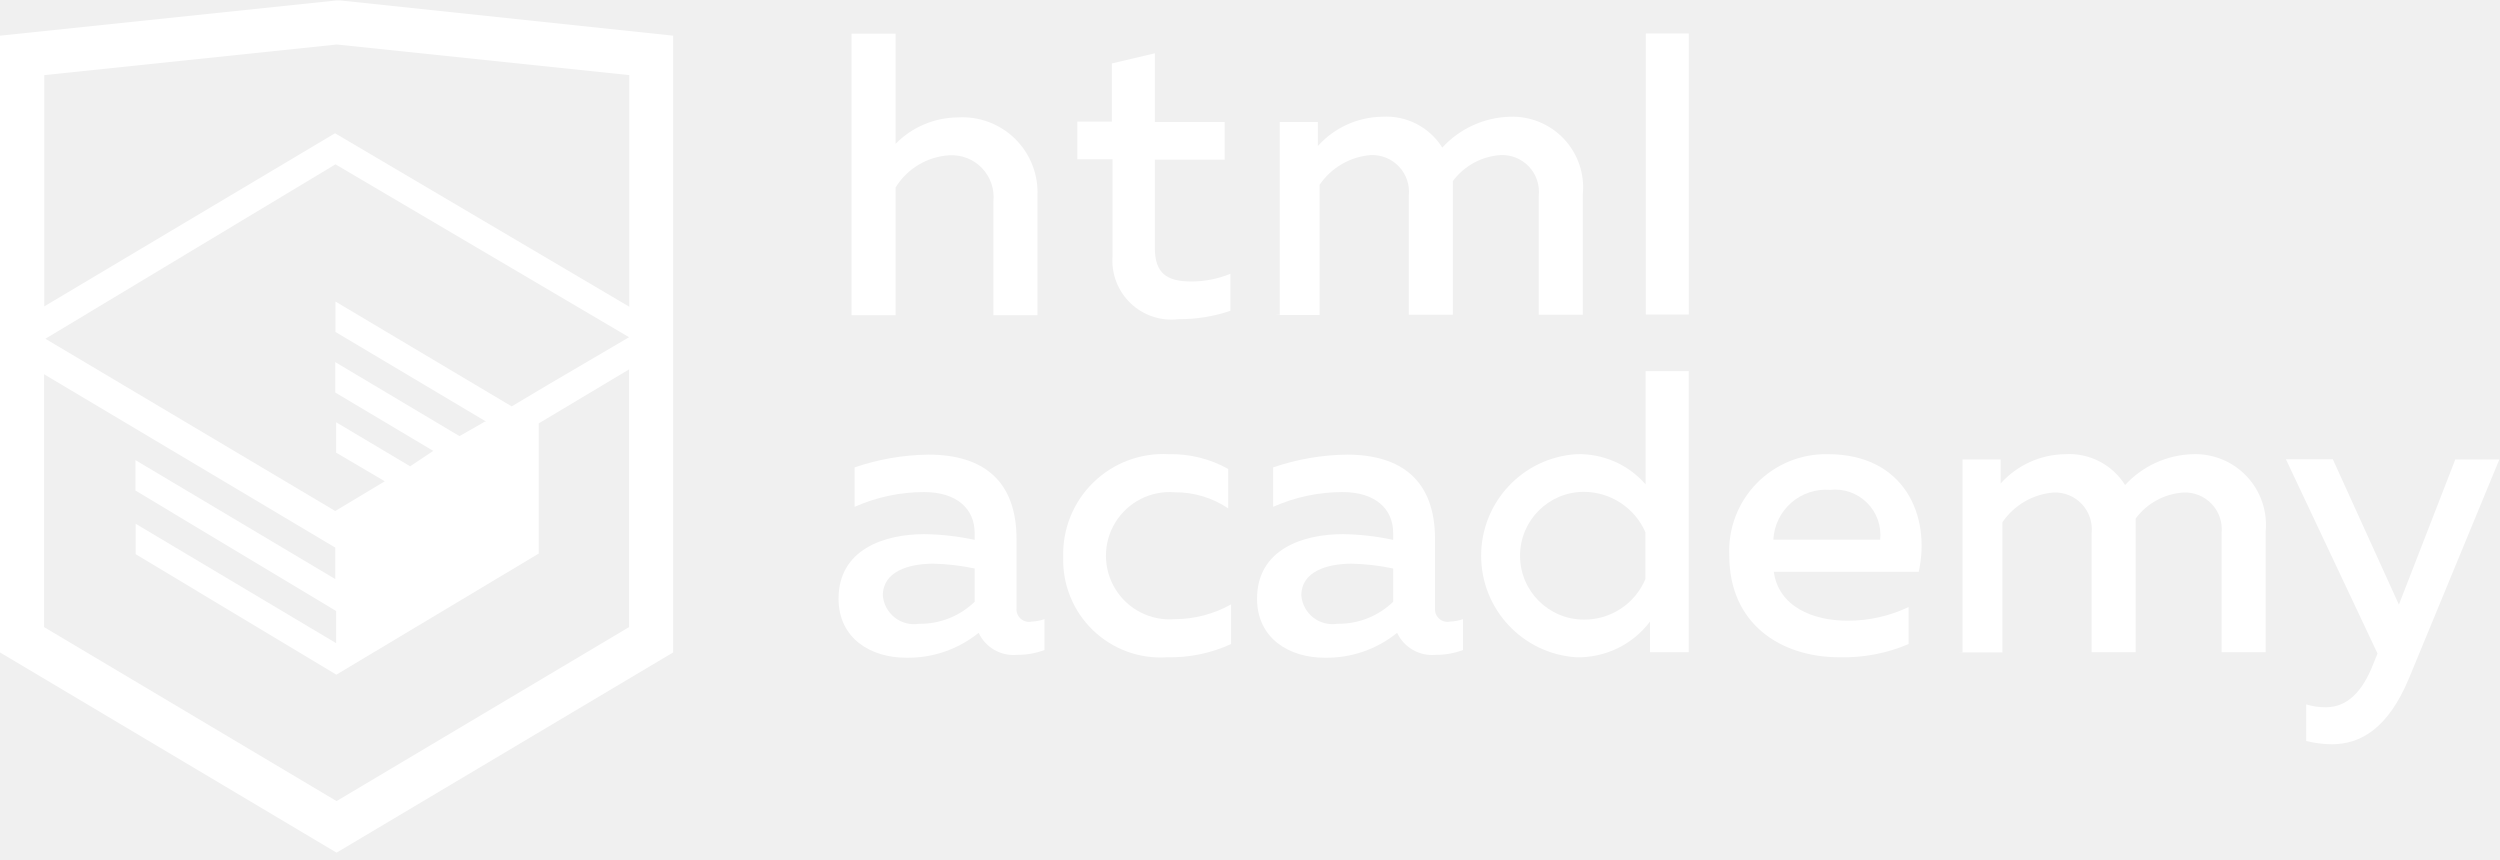
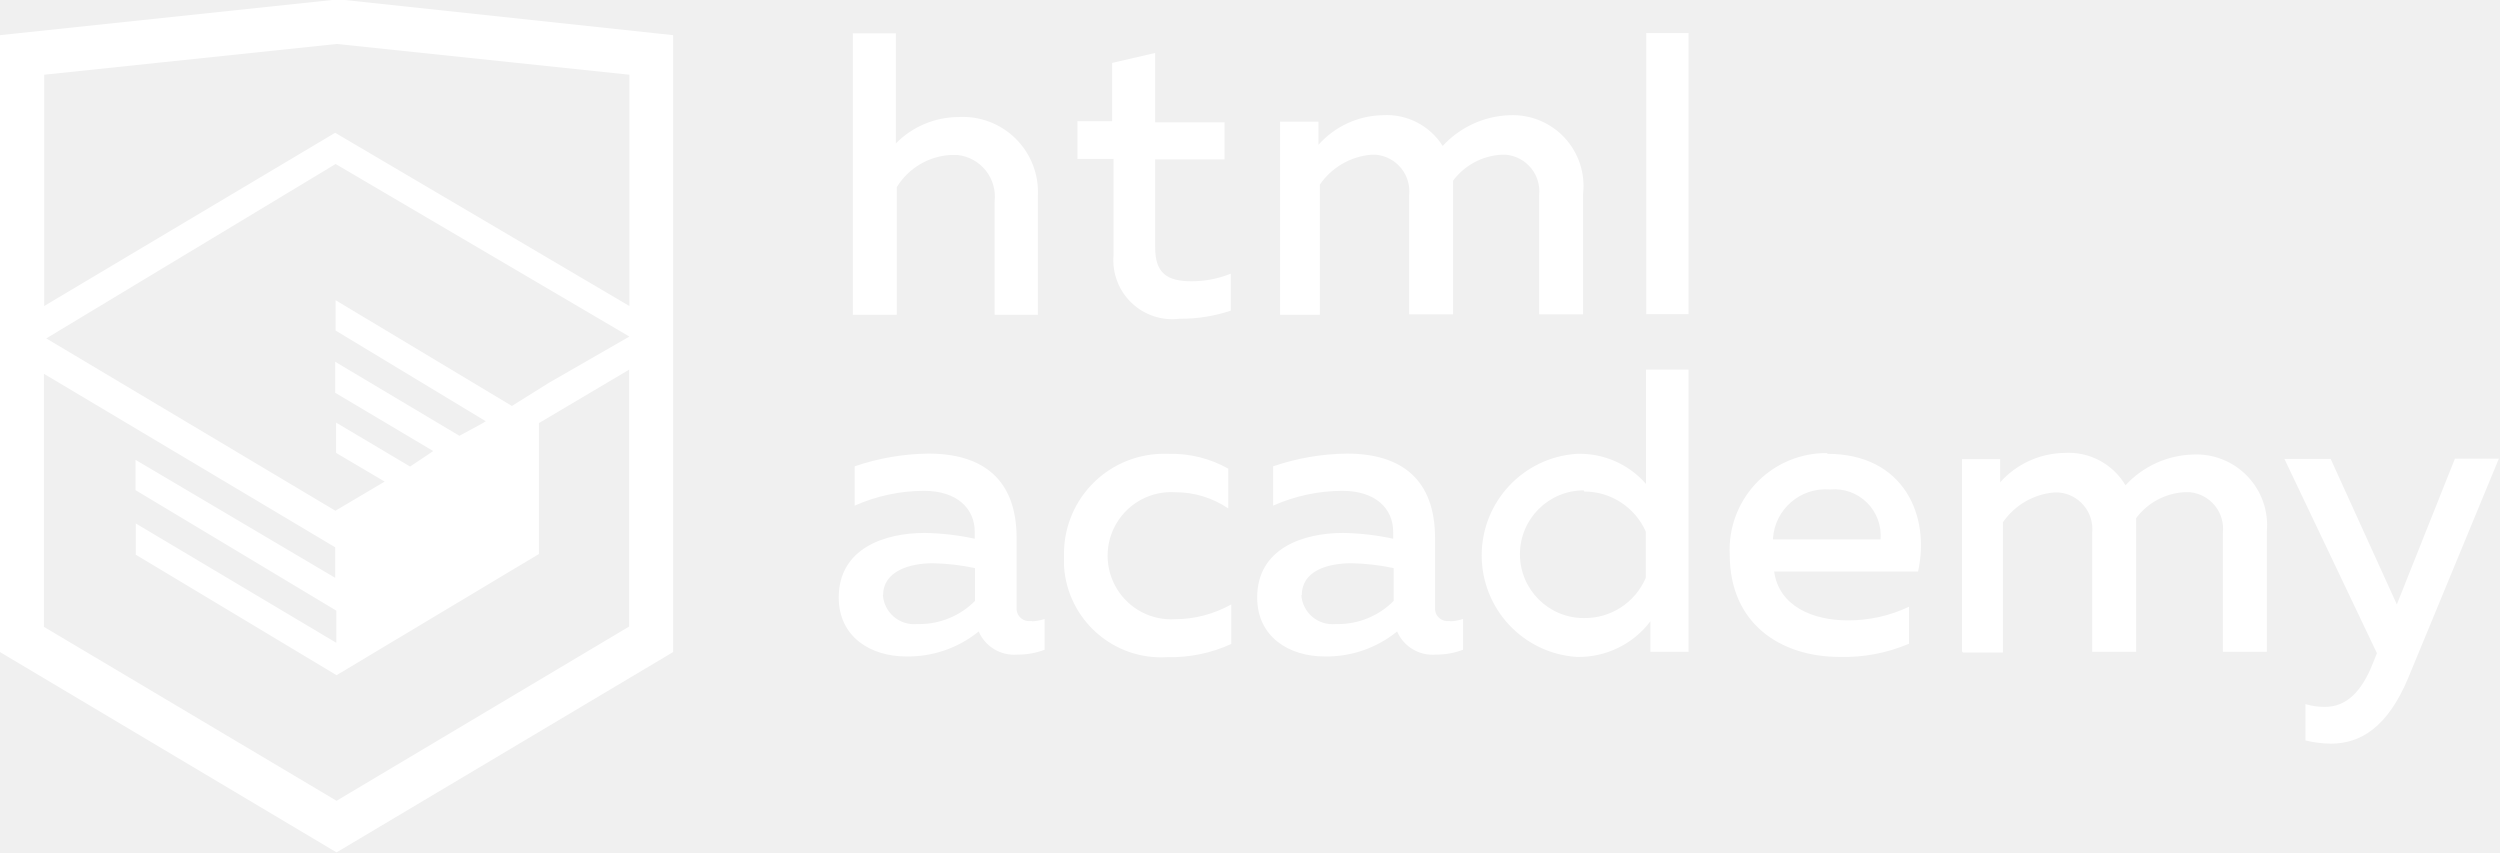
- <svg xmlns="http://www.w3.org/2000/svg" id="Layer_1" data-name="Layer 1" viewBox="0 0 113.5 39">
-   <path d="M401.93,351.51a2.07,2.07,0,0,0,.58-0.11v1.4a3.41,3.41,0,0,1-1.24.22,1.75,1.75,0,0,1-1.75-1,5.08,5.08,0,0,1-3.3,1.13c-1.59,0-3.06-.87-3.06-2.68,0-2.24,2.08-2.93,3.9-2.93a11.63,11.63,0,0,1,2.28.26v-0.31c0-1.09-.8-1.86-2.3-1.86a7.79,7.79,0,0,0-3.15.67v-1.79a10.72,10.72,0,0,1,3.35-.58c2.48,0,4,1.18,4,3.83v3.14A0.57,0.57,0,0,0,401.93,351.51Zm-6.76-1.19a1.42,1.42,0,0,0,1.64,1.29,3.56,3.56,0,0,0,2.53-1V349.1a10.21,10.21,0,0,0-1.9-.22C396.34,348.89,395.17,349.23,395.17,350.33Z" transform="translate(-355.09 -323.29)" fill="#fff" />
-   <path d="M408.15,343.91a5.29,5.29,0,0,1,2.7.67v1.79a4.28,4.28,0,0,0-2.42-.73,2.89,2.89,0,1,0,0,5.76,5.26,5.26,0,0,0,2.55-.67v1.8a6.58,6.58,0,0,1-2.9.6,4.42,4.42,0,0,1-4.72-4.54A4.54,4.54,0,0,1,408.15,343.91Z" transform="translate(-355.09 -323.29)" fill="#fff" />
-   <path d="M420.93,351.51a2.07,2.07,0,0,0,.58-0.11v1.4a3.41,3.41,0,0,1-1.24.22,1.75,1.75,0,0,1-1.75-1,5.08,5.08,0,0,1-3.3,1.13c-1.59,0-3.06-.87-3.06-2.68,0-2.24,2.08-2.93,3.9-2.93a11.63,11.63,0,0,1,2.28.26v-0.31c0-1.09-.8-1.86-2.3-1.86a7.79,7.79,0,0,0-3.15.67v-1.79a10.72,10.72,0,0,1,3.35-.58c2.48,0,4,1.18,4,3.83v3.14A0.57,0.57,0,0,0,420.93,351.51Zm-6.76-1.19a1.42,1.42,0,0,0,1.64,1.29,3.56,3.56,0,0,0,2.53-1V349.1a10.21,10.21,0,0,0-1.9-.22C415.33,348.89,414.17,349.23,414.17,350.33Z" transform="translate(-355.09 -323.29)" fill="#fff" />
-   <path d="M431.76,340.14V352.9H430v-1.39a4.07,4.07,0,0,1-3.35,1.62,4.62,4.62,0,0,1,0-9.22,4,4,0,0,1,3.15,1.37v-5.14h2ZM427,345.62a2.9,2.9,0,0,0,0,5.8,3,3,0,0,0,2.79-1.84v-2.13A3.06,3.06,0,0,0,427,345.62Z" transform="translate(-355.09 -323.29)" fill="#fff" />
-   <path d="M438.08,343.91c3.48,0,4.68,2.81,4.12,5.34h-6.58c0.22,1.57,1.75,2.22,3.35,2.22a6.41,6.41,0,0,0,2.77-.62v1.68a7.5,7.5,0,0,1-3.14.6c-2.68,0-5-1.53-5-4.61A4.39,4.39,0,0,1,438.08,343.91Zm0.09,1.62a2.39,2.39,0,0,0-2.57,2.26h4.85A2.06,2.06,0,0,0,438.17,345.53Z" transform="translate(-355.09 -323.29)" fill="#fff" />
-   <path d="M444.19,352.9v-8.75h1.73v1.09a4,4,0,0,1,2.92-1.33,3,3,0,0,1,2.73,1.4,4.33,4.33,0,0,1,3.06-1.4,3.21,3.21,0,0,1,3.32,3.52v5.47h-2v-5.41a1.67,1.67,0,0,0-1.73-1.84,2.94,2.94,0,0,0-2.17,1.18c0,0.2,0,.4,0,0.6v5.47h-2v-5.41a1.67,1.67,0,0,0-1.73-1.84,3.11,3.11,0,0,0-2.32,1.35v5.91h-2Z" transform="translate(-355.09 -323.29)" fill="#fff" />
-   <path d="M466.56,344.15h2l-4.1,9.93c-0.95,2.28-2.19,3-3.52,3a5,5,0,0,1-1.15-.15v-1.66a3,3,0,0,0,.89.13c0.95,0,1.66-.67,2.17-2l0.18-.44-4.16-8.82H461l3,6.6Z" transform="translate(-355.09 -323.29)" fill="#fff" />
-   <path d="M395.75,324.82v5a4,4,0,0,1,2.83-1.2,3.41,3.41,0,0,1,3.61,3.57v5.41h-2v-5.16a1.9,1.9,0,0,0-2-2.1,3.08,3.08,0,0,0-2.44,1.46v5.8h-2V324.82h2Z" transform="translate(-355.09 -323.29)" fill="#fff" />
-   <path d="M407.52,325.71v3.12h3.17v1.71h-3.17v4c0,1.15.53,1.53,1.66,1.53a4.71,4.71,0,0,0,1.77-.35v1.68a7.14,7.14,0,0,1-2.35.38,2.68,2.68,0,0,1-3-2.88v-4.38H404v-1.71h1.57v-2.64Z" transform="translate(-355.09 -323.29)" fill="#fff" />
-   <path d="M413.19,337.58v-8.75h1.73v1.09a4,4,0,0,1,2.92-1.33,3,3,0,0,1,2.73,1.4,4.33,4.33,0,0,1,3.06-1.4,3.21,3.21,0,0,1,3.32,3.52v5.47h-2v-5.41a1.67,1.67,0,0,0-1.73-1.84,2.94,2.94,0,0,0-2.17,1.18c0,0.2,0,.4,0,0.6v5.47h-2v-5.41a1.67,1.67,0,0,0-1.73-1.84,3.11,3.11,0,0,0-2.32,1.35v5.91h-2Z" transform="translate(-355.09 -323.29)" fill="#fff" />
-   <rect x="74.72" y="1.52" width="1.95" height="12.76" fill="#fff" />
-   <path d="M370.53,323.31l-0.16,0-15.28,1.6v28L370.37,362l15.28-9.09v-28Zm13.12,28.45-13.28,7.9-13.28-7.9V340.28l13.22,7.87,0,1.43-9.07-5.4v1.38l9.11,5.47,0,1.46-9.1-5.42v1.38l9.11,5.47h0l9.19-5.5v-1.39h0v-4.52l4.1-2.45v11.67Zm0-13.16L380,340.74h0l-1.68,1-8-4.76v1.38l6.84,4.07-0.06,0-0.15.09-1,.57-5.64-3.36v1.38l4.45,2.65-1.05.7,0,0-3.36-2v1.38l2.21,1.3-2.25,1.35-13.16-7.82,13.17-7.92h0Zm0-1.39-13.35-7.87h0l-13.2,7.86v-10.5l13.28-1.39,13.28,1.39v10.51Z" transform="translate(-355.09 -323.29)" fill="#fff" />
+ <svg xmlns="http://www.w3.org/2000/svg" id="Layer_1" data-name="Layer 1" viewBox="0 0 108.08 36.85">
+   <path d="M44.61,26.88a2,2,0,0,0,.55-0.1v1.33a3.25,3.25,0,0,1-1.18.21,1.67,1.67,0,0,1-1.67-1,4.84,4.84,0,0,1-3.14,1.08c-1.51,0-2.91-.83-2.91-2.55,0-2.13,2-2.79,3.71-2.79a11.08,11.08,0,0,1,2.17.25v-0.3c0-1-.76-1.77-2.19-1.77a7.42,7.42,0,0,0-3,.64v-1.7a10.21,10.21,0,0,1,3.19-.55c2.36,0,3.81,1.12,3.81,3.65v3a0.54,0.54,0,0,0,.49.59h0.17Zm-6.44-1.13A1.35,1.35,0,0,0,39.63,27h0.11a3.39,3.39,0,0,0,2.41-1V24.58a9.72,9.72,0,0,0-1.81-.21c-1,0-2.16.33-2.16,1.38h0Zm12.36-6.11a5,5,0,0,1,2.57.64V22a4.08,4.08,0,0,0-2.3-.7,2.75,2.75,0,1,0,0,5.49,5,5,0,0,0,2.43-.64v1.71a6.27,6.27,0,0,1-2.76.57A4.21,4.21,0,0,1,46,24.51q0-.21,0-0.41a4.32,4.32,0,0,1,4.18-4.46h0.38Zm12.17,7.24a2,2,0,0,0,.55-0.1v1.33a3.25,3.25,0,0,1-1.18.21,1.67,1.67,0,0,1-1.67-1,4.84,4.84,0,0,1-3.14,1.08c-1.51,0-2.91-.83-2.91-2.55,0-2.13,2-2.79,3.71-2.79a11.08,11.08,0,0,1,2.17.25v-0.3c0-1-.76-1.77-2.19-1.77a7.42,7.42,0,0,0-3,.64v-1.7a10.21,10.21,0,0,1,3.19-.55c2.36,0,3.81,1.12,3.81,3.65v3a0.54,0.54,0,0,0,.49.59h0.17Zm-6.44-1.13A1.35,1.35,0,0,0,57.73,27h0.11a3.39,3.39,0,0,0,2.41-1V24.58a9.72,9.72,0,0,0-1.81-.21c-1.06,0-2.16.33-2.16,1.38h0ZM73,16V28.2H71.35V26.88a3.88,3.88,0,0,1-3.19,1.54,4.4,4.4,0,0,1,0-8.78,3.81,3.81,0,0,1,3,1.3V16H73Zm-4.53,5.22a2.76,2.76,0,1,0,0,5.52A2.86,2.86,0,0,0,71.15,25V23A2.91,2.91,0,0,0,68.49,21.27ZM79,19.64c3.31,0,4.46,2.68,3.92,5.09H76.7c0.21,1.5,1.67,2.11,3.19,2.11a6.11,6.11,0,0,0,2.64-.59v1.6a7.14,7.14,0,0,1-3,.57C77,28.42,74.78,27,74.78,24a4.18,4.18,0,0,1,4-4.39H79Zm0.09,1.54a2.28,2.28,0,0,0-2.44,2.1v0.06H81.3A2,2,0,0,0,79.13,21.18Zm5.73,7V19.87h1.65v1a3.81,3.81,0,0,1,2.78-1.27A2.86,2.86,0,0,1,91.89,21a4.12,4.12,0,0,1,2.91-1.33A3.06,3.06,0,0,1,98,23V28.2h-1.9V23.05a1.59,1.59,0,0,0-1.42-1.75H94.42a2.8,2.8,0,0,0-2.07,1.12V28.2h-1.9V23.05A1.59,1.59,0,0,0,89,21.31H88.8a3,3,0,0,0-2.21,1.29v5.63H84.86Zm21.31-8.33h1.9l-3.91,9.46c-0.9,2.17-2.09,2.86-3.35,2.86a4.76,4.76,0,0,1-1.1-.14V30.46a2.86,2.86,0,0,0,.85.12c0.9,0,1.58-.64,2.07-1.9l0.17-.42-4-8.4h2l2.86,6.29ZM38.73,1.46V6.22a3.81,3.81,0,0,1,2.7-1.14,3.25,3.25,0,0,1,3.44,3.4v5.15H43V8.72a1.81,1.81,0,0,0-1.61-2h-0.3a2.93,2.93,0,0,0-2.32,1.39v5.52h-1.9V1.46h1.9ZM49.94,2.31v3h3V6.91h-3v3.81c0,1.1.5,1.46,1.58,1.46a4.49,4.49,0,0,0,1.69-.33v1.6A6.8,6.8,0,0,1,51,13.8a2.55,2.55,0,0,1-2.86-2.74V6.89H46.58V5.26h1.5V2.74Zm5.4,11.31V5.28H57v1A3.81,3.81,0,0,1,59.77,5a2.86,2.86,0,0,1,2.6,1.33A4.12,4.12,0,0,1,65.28,5,3.06,3.06,0,0,1,68.44,8.4v5.21h-1.9V8.46a1.59,1.59,0,0,0-1.42-1.75H64.89a2.8,2.8,0,0,0-2.07,1.12v5.78h-1.9V8.46A1.59,1.59,0,0,0,59.5,6.71H59.27A3,3,0,0,0,57.06,8v5.63H55.34ZM71.17,1.45H73V13.6H71.17V1.45ZM14.71,0H14.55L0,1.54V28.21l14.55,8.66,14.55-8.66V1.54Zm12.5,27.1L14.55,34.64,1.9,27.12V16.18l12.59,7.5V25L5.86,19.9v1.31l8.68,5.21v1.39L5.87,22.65V24l8.68,5.21,8.75-5.24V18.31L27.2,16V27.12Zm0-12.53-3.48,2-1.6,1L14.51,13v1.31L21,18.23H21l-0.14.09-1,.54-5.37-3.2V17l4.24,2.52-1,.67-3.2-1.9v1.31l2.1,1.24L14.5,22.1,2,14.65,14.51,7.11Zm0-1.32L14.49,5.76,1.91,13.25v-10L14.56,1.92,27.21,3.25v10h0Z" transform="translate(0 -0.02)" fill="#fff" />
</svg>
